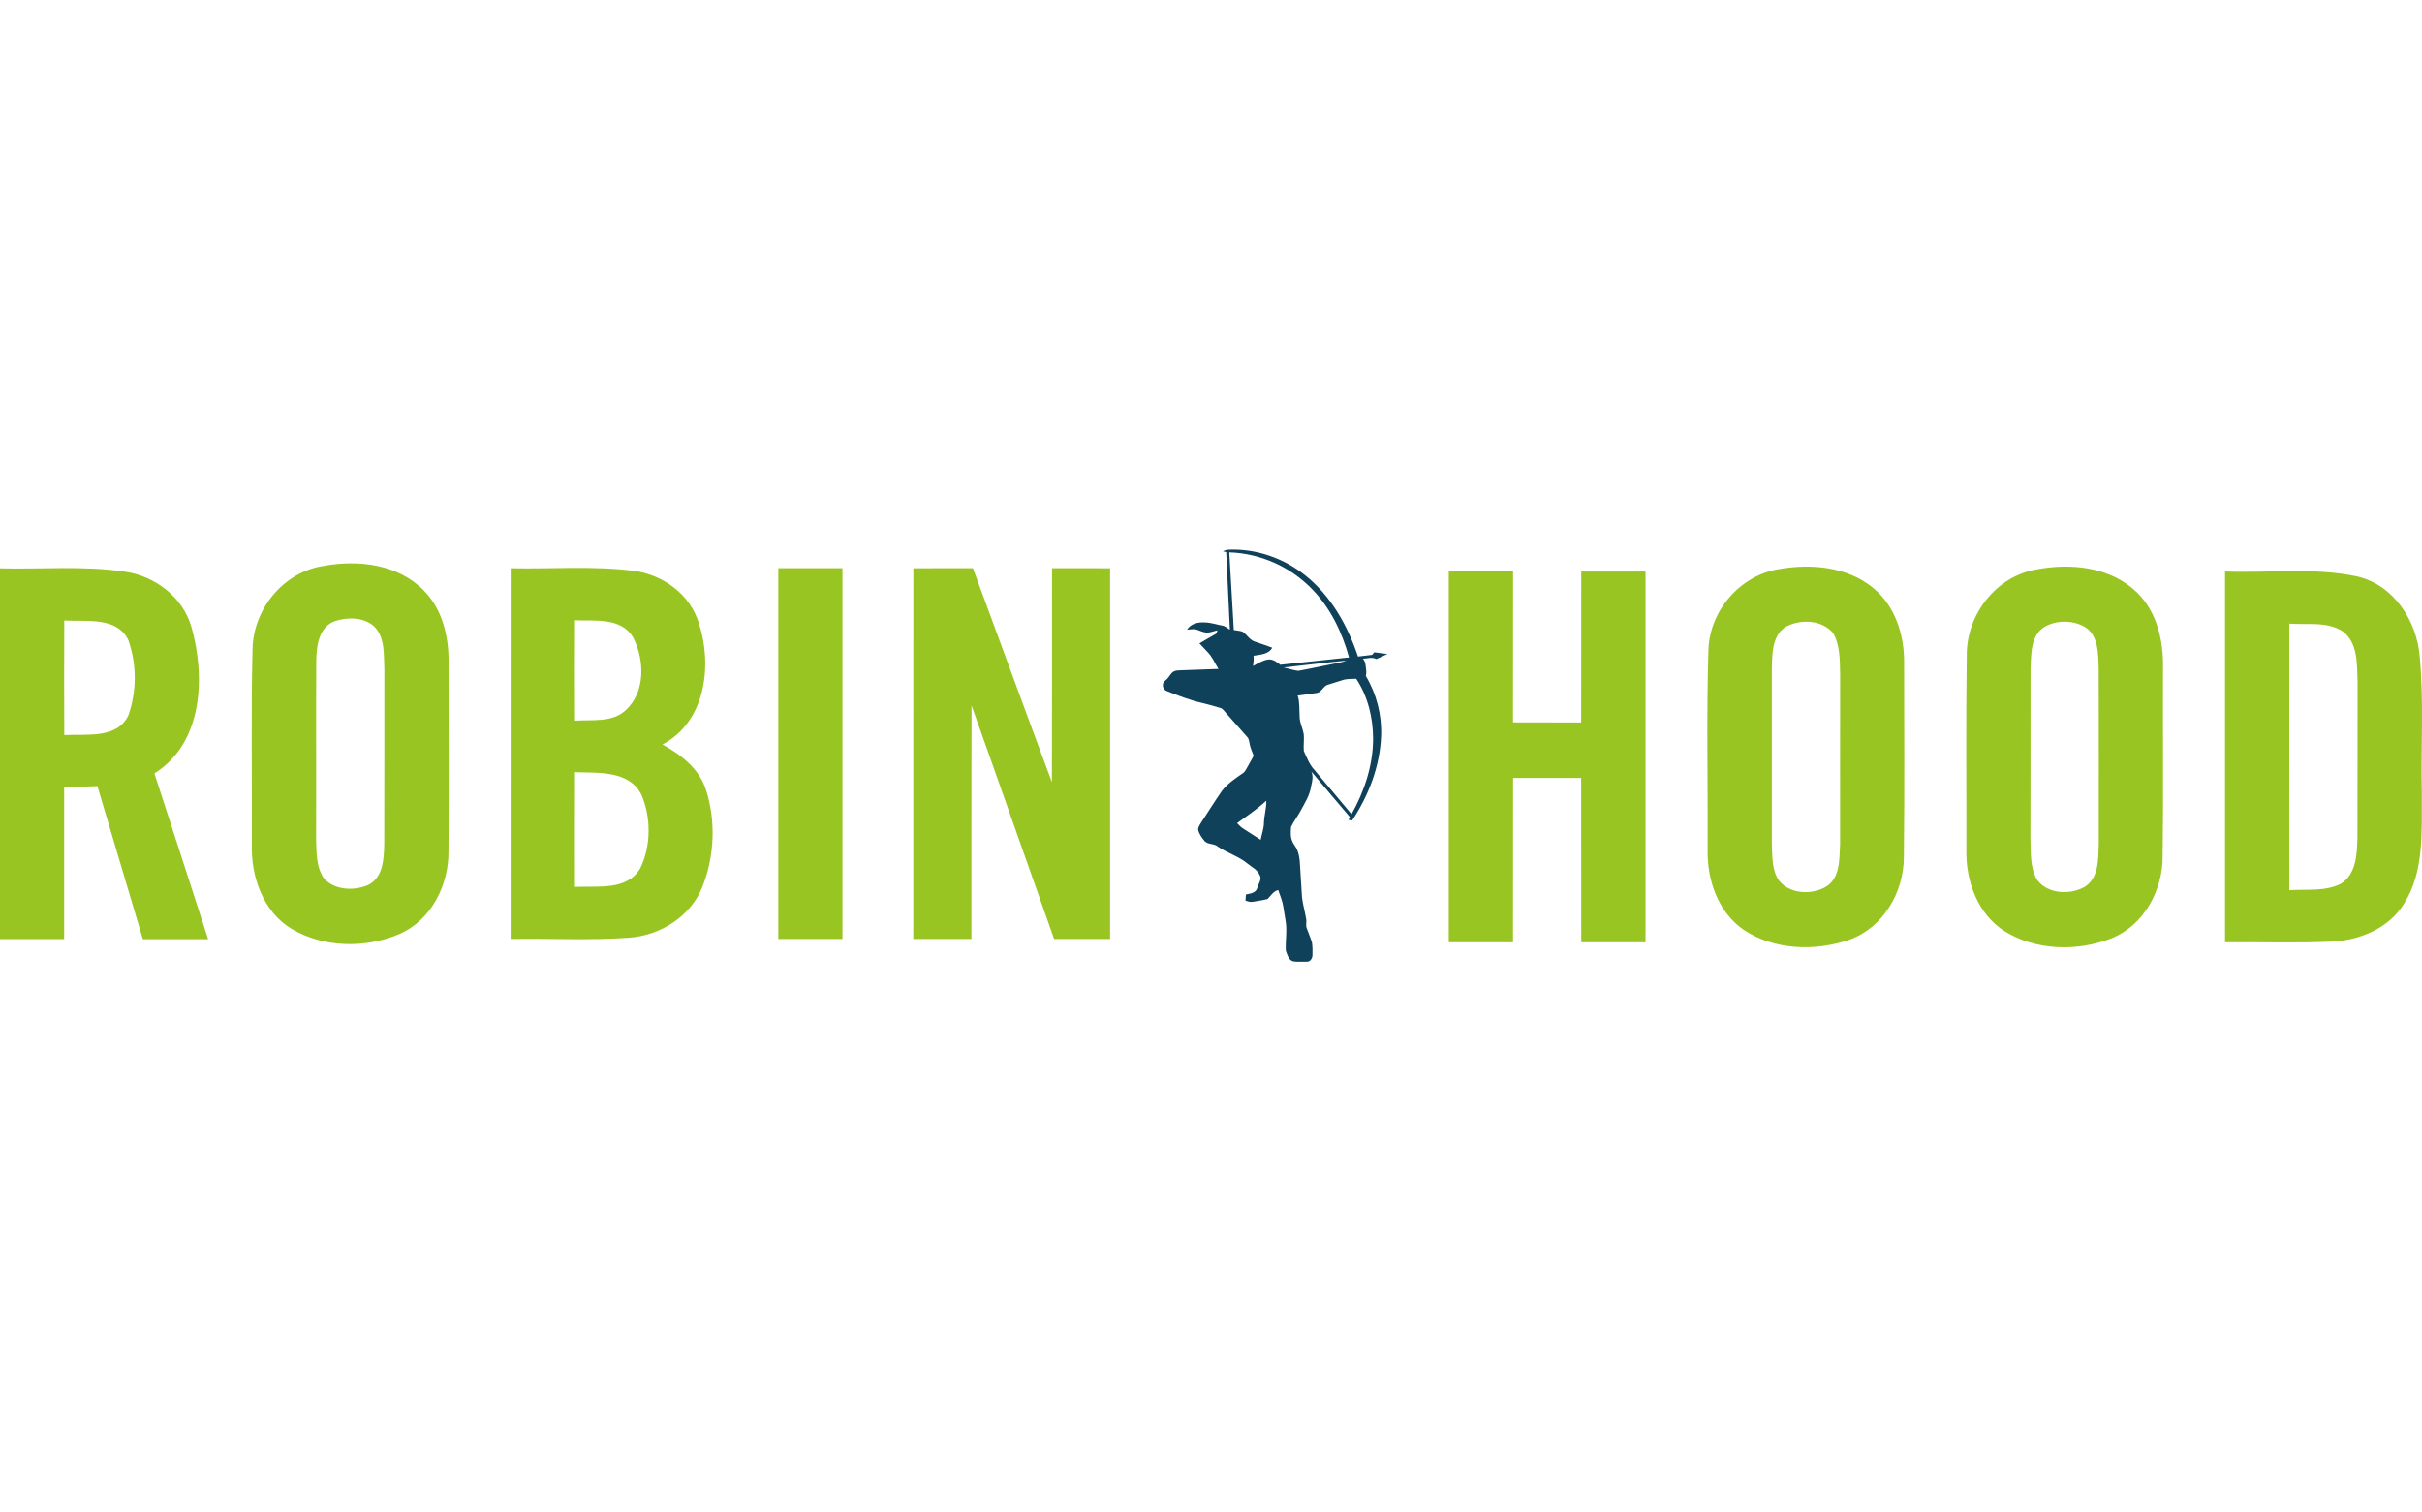
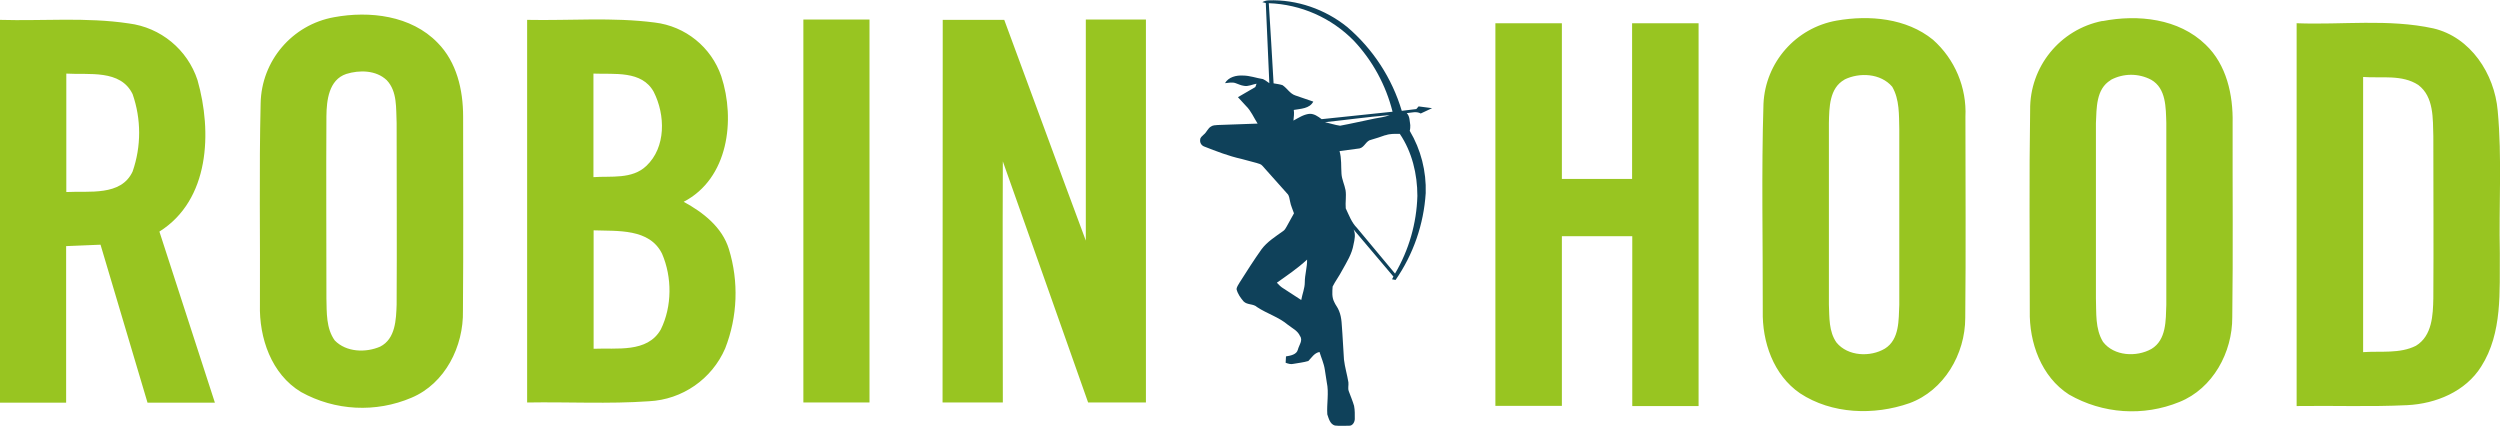
- <svg xmlns="http://www.w3.org/2000/svg" height="88" width="141">
-   <g fill="none">
-     <path d="M19.531 36.153c-.988.332-1.112 1.49-1.12 2.379-.018 3.423.004 6.85-.01 10.278.029.8-.015 1.688.483 2.37.647.67 1.745.702 2.557.348.87-.44.907-1.524.929-2.368.015-3.412 0-6.83.007-10.241-.044-.82.044-1.776-.57-2.42-.593-.565-1.537-.576-2.276-.346zm-.691-3.2c2.008-.377 4.353-.1 5.838 1.435 1.08 1.089 1.445 2.667 1.438 4.158 0 3.654.022 7.31-.007 10.965.036 1.999-.995 4.096-2.905 4.896-1.964.822-4.368.775-6.223-.318-1.679-1.012-2.374-3.054-2.319-4.932.022-3.786-.055-7.57.04-11.35.038-2.334 1.798-4.504 4.138-4.855zM0 33.093c2.418.063 4.858-.167 7.262.194 1.76.249 3.369 1.47 3.877 3.2.83 2.913.688 6.764-2.15 8.547 1.053 3.212 2.08 6.434 3.127 9.65h-3.8c-.883-2.97-1.764-5.945-2.646-8.915-.644.029-1.287.054-1.935.084v8.83H0zm3.742 3.037a741.93 741.93 0 0 0 0 6.672c1.27-.073 3.084.248 3.739-1.166a6.646 6.646 0 0 0-.004-4.351c-.665-1.4-2.465-1.078-3.735-1.155zm25.988-3.043c2.396.052 4.81-.153 7.196.154 1.683.234 3.245 1.366 3.753 3.025.812 2.463.406 5.77-2.114 7.08 1.097.604 2.162 1.43 2.546 2.676.574 1.808.48 3.836-.212 5.6-.684 1.744-2.459 2.858-4.295 2.979-2.286.164-4.584.032-6.877.073.003-7.195 0-14.392.003-21.587zm3.743 18.554c1.29-.062 3.036.245 3.804-1.09.63-1.303.633-2.947.066-4.274-.713-1.432-2.524-1.264-3.867-1.315-.007 2.225-.003 4.454-.003 6.679zm.003-15.525a778.51 778.51 0 0 0 0 5.846c1.003-.07 2.173.132 2.974-.628 1.123-1.052 1.08-2.887.425-4.184-.673-1.216-2.232-.983-3.399-1.034zM45.31 54.674v-21.59h3.735v21.59zm7.862-21.587c1.156-.003 2.312-.003 3.468-.003 1.536 4.15 3.05 8.312 4.598 12.459.015-4.15 0-8.305.008-12.46 1.126 0 2.253 0 3.38.004v21.587h-3.26c-1.606-4.53-3.19-9.07-4.807-13.596-.014 4.53-.003 9.065-.007 13.596h-3.384c.004-7.198 0-14.392.004-21.587zm50.417.048c1.844-.322 3.93-.143 5.429 1.074 1.295 1.034 1.844 2.737 1.833 4.348 0 3.782.029 7.567-.015 11.348 0 2.032-1.189 4.096-3.15 4.805-1.993.694-4.375.625-6.167-.563-1.497-1.026-2.14-2.897-2.107-4.65.021-3.892-.074-7.787.047-11.674.084-2.284 1.855-4.334 4.13-4.688zm.436 3.328c-.86.475-.85 1.579-.875 2.434-.003 3.416 0 6.836 0 10.256.033.72-.01 1.516.428 2.137.637.782 1.913.826 2.737.336.826-.518.76-1.618.808-2.466.004-3.3-.007-6.6.004-9.898-.022-.811.01-1.68-.414-2.408-.647-.752-1.843-.818-2.688-.39zm14.56-3.31c1.99-.38 4.301-.14 5.812 1.334 1.182 1.136 1.555 2.83 1.526 4.417-.015 3.65.029 7.304-.022 10.954.01 1.98-1.087 4.026-2.985 4.78-1.98.777-4.39.723-6.223-.421-1.566-1.001-2.257-2.923-2.217-4.717.007-3.774-.033-7.545.022-11.32-.03-2.374 1.701-4.64 4.086-5.027zm.457 3.34c-.835.493-.79 1.582-.83 2.418-.012 3.296.006 6.592-.008 9.884.036.822-.048 1.72.402 2.455.622.81 1.891.866 2.737.402.852-.512.808-1.626.84-2.488 0-3.42.005-6.836-.003-10.256-.033-.844-.003-1.94-.845-2.426-.691-.377-1.613-.38-2.293.01zm-34.699-3.216h3.743c-.004 2.93-.004 5.857-.004 8.784 1.324.007 2.649.004 3.97.007.003-2.93 0-5.86.003-8.79h3.742c0 7.197.004 14.392 0 21.59-1.247 0-2.495 0-3.742-.004-.004-3.186 0-6.376-.004-9.566h-3.965c-.004 3.19 0 6.38-.004 9.57-1.247 0-2.495 0-3.739-.004-.003-7.194-.003-14.39 0-21.587zm45.19 0c2.56.1 5.173-.255 7.7.29 2.115.492 3.458 2.564 3.633 4.64.249 2.667.062 5.352.125 8.03-.022 2.152.164 4.505-1.05 6.402-.878 1.414-2.554 2.108-4.167 2.185-2.078.102-4.16.018-6.24.043-.005-7.197 0-14.392 0-21.59zm3.742 3.037c.004 5.173-.007 10.347.004 15.52.991-.07 2.067.092 2.985-.368.911-.552.951-1.732.977-2.678.015-3.04 0-6.084.007-9.124-.04-.994.03-2.23-.86-2.9-.914-.596-2.081-.374-3.113-.45z" fill="#98c521" />
-     <path d="M71.197 32.105a.708.708 0 0 1 .346-.1c1.598-.062 3.198.5 4.442 1.496 1.504 1.194 2.47 2.932 3.072 4.728l.823-.098.126-.148.766.099c-.216.1-.43.2-.646.296-.245-.137-.525-.033-.786-.02.18.182.16.448.194.683a.769.769 0 0 1-.022.317c.631 1.06.94 2.28.89 3.512-.07 1.755-.724 3.455-1.691 4.908l-.209-.044.087-.153c-.75-.887-1.504-1.77-2.251-2.66.13.274.058.565-.007.844-.076.542-.38 1.01-.636 1.48-.167.306-.38.587-.533.9-.023.289-.048.6.083.87.076.17.213.309.277.487.167.404.152.848.184 1.276.032.492.058.986.092 1.478.053.434.18.855.248 1.287.021.164-.037.335.024.494.096.28.221.553.307.838.039.247.035.5.03.75-.007.172-.127.38-.321.37-.266-.002-.535.02-.8-.017-.274-.075-.345-.39-.43-.623-.033-.604.096-1.216-.027-1.815-.04-.238-.077-.476-.114-.714-.046-.348-.192-.67-.3-1.001-.286.067-.43.327-.62.52-.274.078-.56.108-.84.16-.155.038-.305-.017-.449-.068.008-.118.017-.236.028-.355.249-.045.593-.094.664-.386.064-.246.296-.516.122-.762-.131-.298-.438-.44-.677-.636-.518-.433-1.184-.625-1.739-1-.216-.193-.557-.11-.767-.313-.169-.205-.342-.43-.389-.697.014-.135.09-.252.16-.365.411-.63.81-1.267 1.238-1.886.328-.427.79-.721 1.226-1.027.087-.058.135-.153.187-.24.14-.255.283-.507.426-.76-.078-.22-.185-.433-.229-.665-.037-.152-.036-.33-.159-.444-.464-.521-.924-1.046-1.386-1.57-.08-.101-.213-.121-.329-.157-.286-.08-.572-.165-.861-.234-.721-.16-1.412-.427-2.094-.703a.352.352 0 0 1-.224-.373c-.001-.131.112-.212.2-.293.163-.132.229-.357.417-.463.109-.068.24-.07.365-.076.75-.024 1.5-.054 2.25-.08-.214-.34-.366-.726-.658-1.01l-.45-.481c.329-.192.658-.383.987-.572l.063-.188c-.235.044-.464.17-.709.122-.164-.024-.314-.097-.468-.151-.19-.071-.397-.017-.593-.008.202-.34.63-.444 1-.423.387.002.753.137 1.13.202.131.057.243.147.363.223l-.215-4.52zm6.941 7.503c-.265.086-.532.168-.798.25-.292.056-.374.424-.662.488-.374.064-.753.099-1.13.155.126.415.086.85.113 1.278.014.323.172.615.23.929.046.338-.018.68.011 1.02.175.384.328.796.625 1.11.72.854 1.436 1.714 2.155 2.57.746-1.334 1.248-2.835 1.254-4.375.001-1.228-.3-2.48-.984-3.511-.272.017-.553-.007-.814.086zm-3.409-.741c.285.06.564.164.854.194.645-.113 1.284-.26 1.927-.384.292-.067.595-.094.872-.21-1.22.11-2.436.27-3.653.4zm-3.164-6.707c.086 1.508.176 3.016.263 4.524.167.029.34.042.503.093.26.17.415.484.722.583.337.117.677.226 1.012.354-.208.39-.705.403-1.09.469.028.2 0 .4-.027.6.283-.152.564-.34.889-.383.268-.023.5.148.696.309 1.334-.138 2.668-.286 4.002-.428-.403-1.477-1.095-2.905-2.178-4.005a7.067 7.067 0 0 0-4.792-2.115zm.453 15.769c.113.12.229.24.37.326.335.215.668.433 1.004.645.06-.336.19-.66.19-1.003.015-.428.151-.845.136-1.274-.527.485-1.12.887-1.7 1.306z" fill="#0f415a" />
+ <svg xmlns="http://www.w3.org/2000/svg" viewBox="0 0 141 24" width="217" height="37">
+   <g fill="none" fill-rule="nonzero">
+     <path fill="#98C521" d="M19.53 4.15c-.99.33-1.11 1.5-1.12 2.38-.02 3.42 0 6.85 0 10.28.02.8-.02 1.69.47 2.37.65.67 1.75.7 2.56.35.87-.44.9-1.53.93-2.37.02-3.41 0-6.83 0-10.24-.04-.82.05-1.78-.56-2.42-.6-.57-1.54-.58-2.28-.35Zm-.69-3.2c2-.37 4.35-.1 5.84 1.44 1.08 1.09 1.44 2.66 1.44 4.16 0 3.65.02 7.3-.01 10.96.04 2-1 4.1-2.9 4.9a7.1 7.1 0 0 1-6.23-.32c-1.68-1.01-2.37-3.06-2.32-4.93.02-3.79-.05-7.57.04-11.35A5.03 5.03 0 0 1 18.84.95ZM0 1.1c2.42.07 4.86-.16 7.26.2a4.7 4.7 0 0 1 3.88 3.2c.83 2.91.69 6.76-2.15 8.54l3.13 9.65h-3.8l-2.65-8.91-1.94.08v8.83H0V1.1Zm3.74 3.04v6.67c1.27-.07 3.09.25 3.74-1.16a6.65 6.65 0 0 0 0-4.36C6.8 3.88 5 4.21 3.74 4.13Zm25.99-3.04c2.4.05 4.81-.16 7.2.15a4.54 4.54 0 0 1 3.75 3.03c.81 2.46.4 5.77-2.12 7.08 1.1.6 2.17 1.43 2.55 2.67a8.5 8.5 0 0 1-.21 5.6 4.95 4.95 0 0 1-4.3 2.98c-2.28.16-4.58.03-6.87.07V1.1Zm3.74 18.55c1.3-.06 3.04.25 3.8-1.09.64-1.3.64-2.95.07-4.27-.71-1.44-2.52-1.27-3.86-1.32v6.68Zm0-15.52v5.84c1-.07 2.18.13 2.98-.63 1.12-1.05 1.08-2.88.42-4.18-.67-1.22-2.23-.98-3.4-1.03Zm11.84 18.55V1.08h3.73v21.6h-3.73ZM53.17 1.1h3.47c1.54 4.14 3.05 8.3 4.6 12.45V1.08h3.39v21.6h-3.26c-1.61-4.54-3.2-9.08-4.81-13.6-.02 4.53 0 9.06 0 13.6h-3.4l.01-21.6Zm50.42.04c1.84-.32 3.93-.14 5.43 1.08a5.47 5.47 0 0 1 1.83 4.35c0 3.78.03 7.56-.01 11.34 0 2.04-1.2 4.1-3.15 4.81-2 .7-4.38.62-6.17-.56-1.5-1.03-2.14-2.9-2.1-4.65.01-3.9-.08-7.79.04-11.68a5 5 0 0 1 4.13-4.69Zm.44 3.33c-.86.48-.86 1.58-.88 2.44v10.25c.03.72-.01 1.52.43 2.14.64.78 1.91.83 2.73.34.83-.52.77-1.62.81-2.47v-9.9c-.02-.8.02-1.68-.4-2.4-.65-.76-1.85-.82-2.7-.4Zm14.55-3.3c2-.39 4.3-.15 5.82 1.33 1.18 1.13 1.55 2.83 1.52 4.41-.01 3.65.03 7.3-.02 10.96.01 1.98-1.09 4.02-2.98 4.78a7.1 7.1 0 0 1-6.23-.42c-1.56-1-2.25-2.93-2.21-4.72 0-3.77-.04-7.55.02-11.32a5.06 5.06 0 0 1 4.08-5.03Zm.46 3.33c-.83.5-.79 1.58-.83 2.42v9.88c.03.83-.05 1.72.4 2.46.62.81 1.89.87 2.73.4.85-.51.81-1.62.84-2.49V6.91c-.03-.85 0-1.94-.85-2.43a2.43 2.43 0 0 0-2.29.01Zm-34.7-3.21h3.75v8.78h3.96V1.29h3.75v21.59h-3.74V13.3h-3.97v9.57h-3.75V1.26Zm45.2 0c2.55.1 5.17-.26 7.7.29 2.1.49 3.45 2.56 3.63 4.64.25 2.66.06 5.35.12 8.03-.02 2.15.16 4.5-1.05 6.4-.88 1.41-2.55 2.1-4.17 2.18-2.07.1-4.16.02-6.24.05V1.27Zm3.74 3.03v15.52c.99-.07 2.07.1 2.98-.36.92-.56.96-1.74.98-2.68.02-3.04 0-6.09 0-9.13-.03-.99.04-2.23-.85-2.9-.92-.6-2.08-.37-3.11-.45Z" />
+     <path fill="#0F415A" d="M71.2.1a.7.7 0 0 1 .34-.1c1.6-.06 3.2.5 4.44 1.5a9.98 9.98 0 0 1 3.08 4.73l.82-.1.13-.15.76.1-.64.3c-.25-.14-.53-.04-.79-.02.18.18.16.45.2.68 0 .1 0 .21-.03.32.63 1.06.94 2.28.9 3.51a9.67 9.67 0 0 1-1.7 4.9l-.2-.04.08-.15-2.25-2.66c.13.27.06.57 0 .84-.09.55-.39 1.01-.65 1.48-.16.31-.38.6-.53.9-.02.3-.05.6.09.87.07.17.2.31.27.5.17.4.15.84.19 1.27l.09 1.48c.05.43.18.85.25 1.28.02.17-.04.34.02.5.1.28.22.55.3.83.05.25.04.5.04.75-.01.18-.13.38-.32.37-.27 0-.54.02-.8-.01-.28-.08-.35-.4-.43-.63-.04-.6.1-1.21-.03-1.81l-.11-.71c-.05-.35-.2-.67-.3-1-.3.06-.44.32-.63.51-.27.08-.56.11-.84.16-.15.04-.3-.01-.44-.06l.02-.36c.25-.04.6-.1.67-.38.06-.25.3-.52.12-.77-.13-.3-.44-.44-.68-.63-.52-.44-1.18-.63-1.74-1-.21-.2-.55-.11-.76-.32-.17-.2-.34-.43-.4-.7.02-.13.1-.24.17-.36.4-.63.8-1.26 1.24-1.88.32-.43.79-.72 1.22-1.03.09-.06.14-.15.19-.24l.42-.76c-.07-.22-.18-.43-.22-.67-.04-.15-.04-.33-.16-.44L71.2 9.33c-.08-.1-.21-.12-.33-.16l-.86-.23c-.72-.16-1.41-.43-2.1-.7a.35.35 0 0 1-.22-.38c0-.13.11-.2.2-.29.17-.13.23-.36.42-.46.1-.07.24-.07.37-.08l2.25-.08c-.22-.34-.37-.72-.66-1l-.45-.49.98-.57.07-.19c-.24.04-.47.17-.71.12-.17-.02-.32-.1-.47-.15-.19-.07-.4-.02-.6 0 .2-.35.64-.45 1-.43.4 0 .76.14 1.14.2.13.06.24.15.36.23L71.39.15l-.2-.05Zm6.94 7.5c-.27.1-.53.18-.8.26-.3.05-.37.42-.66.49l-1.13.15c.12.42.08.85.11 1.28.02.32.17.61.23.93.05.34-.02.68.01 1.02.18.38.33.8.63 1.1l2.15 2.58a9.13 9.13 0 0 0 1.26-4.38c0-1.23-.3-2.48-.99-3.5-.27 0-.55-.02-.81.08Zm-3.41-.73c.28.06.56.16.85.2.65-.12 1.29-.27 1.93-.4.3-.06.6-.09.87-.2-1.22.1-2.43.27-3.65.4ZM71.56.16c.1 1.5.18 3.02.27 4.52.17.03.34.05.5.1.26.17.42.48.72.58l1.02.35c-.21.4-.71.4-1.1.47.03.2 0 .4-.02.6.28-.15.56-.34.89-.38.27-.02.5.15.7.3l4-.42a9.06 9.06 0 0 0-2.18-4 7.07 7.07 0 0 0-4.8-2.12Zm.46 15.77c.11.12.23.24.37.32l1 .65c.06-.34.2-.66.2-1 0-.43.14-.85.13-1.28-.53.49-1.12.89-1.7 1.3Z" />
  </g>
</svg>
